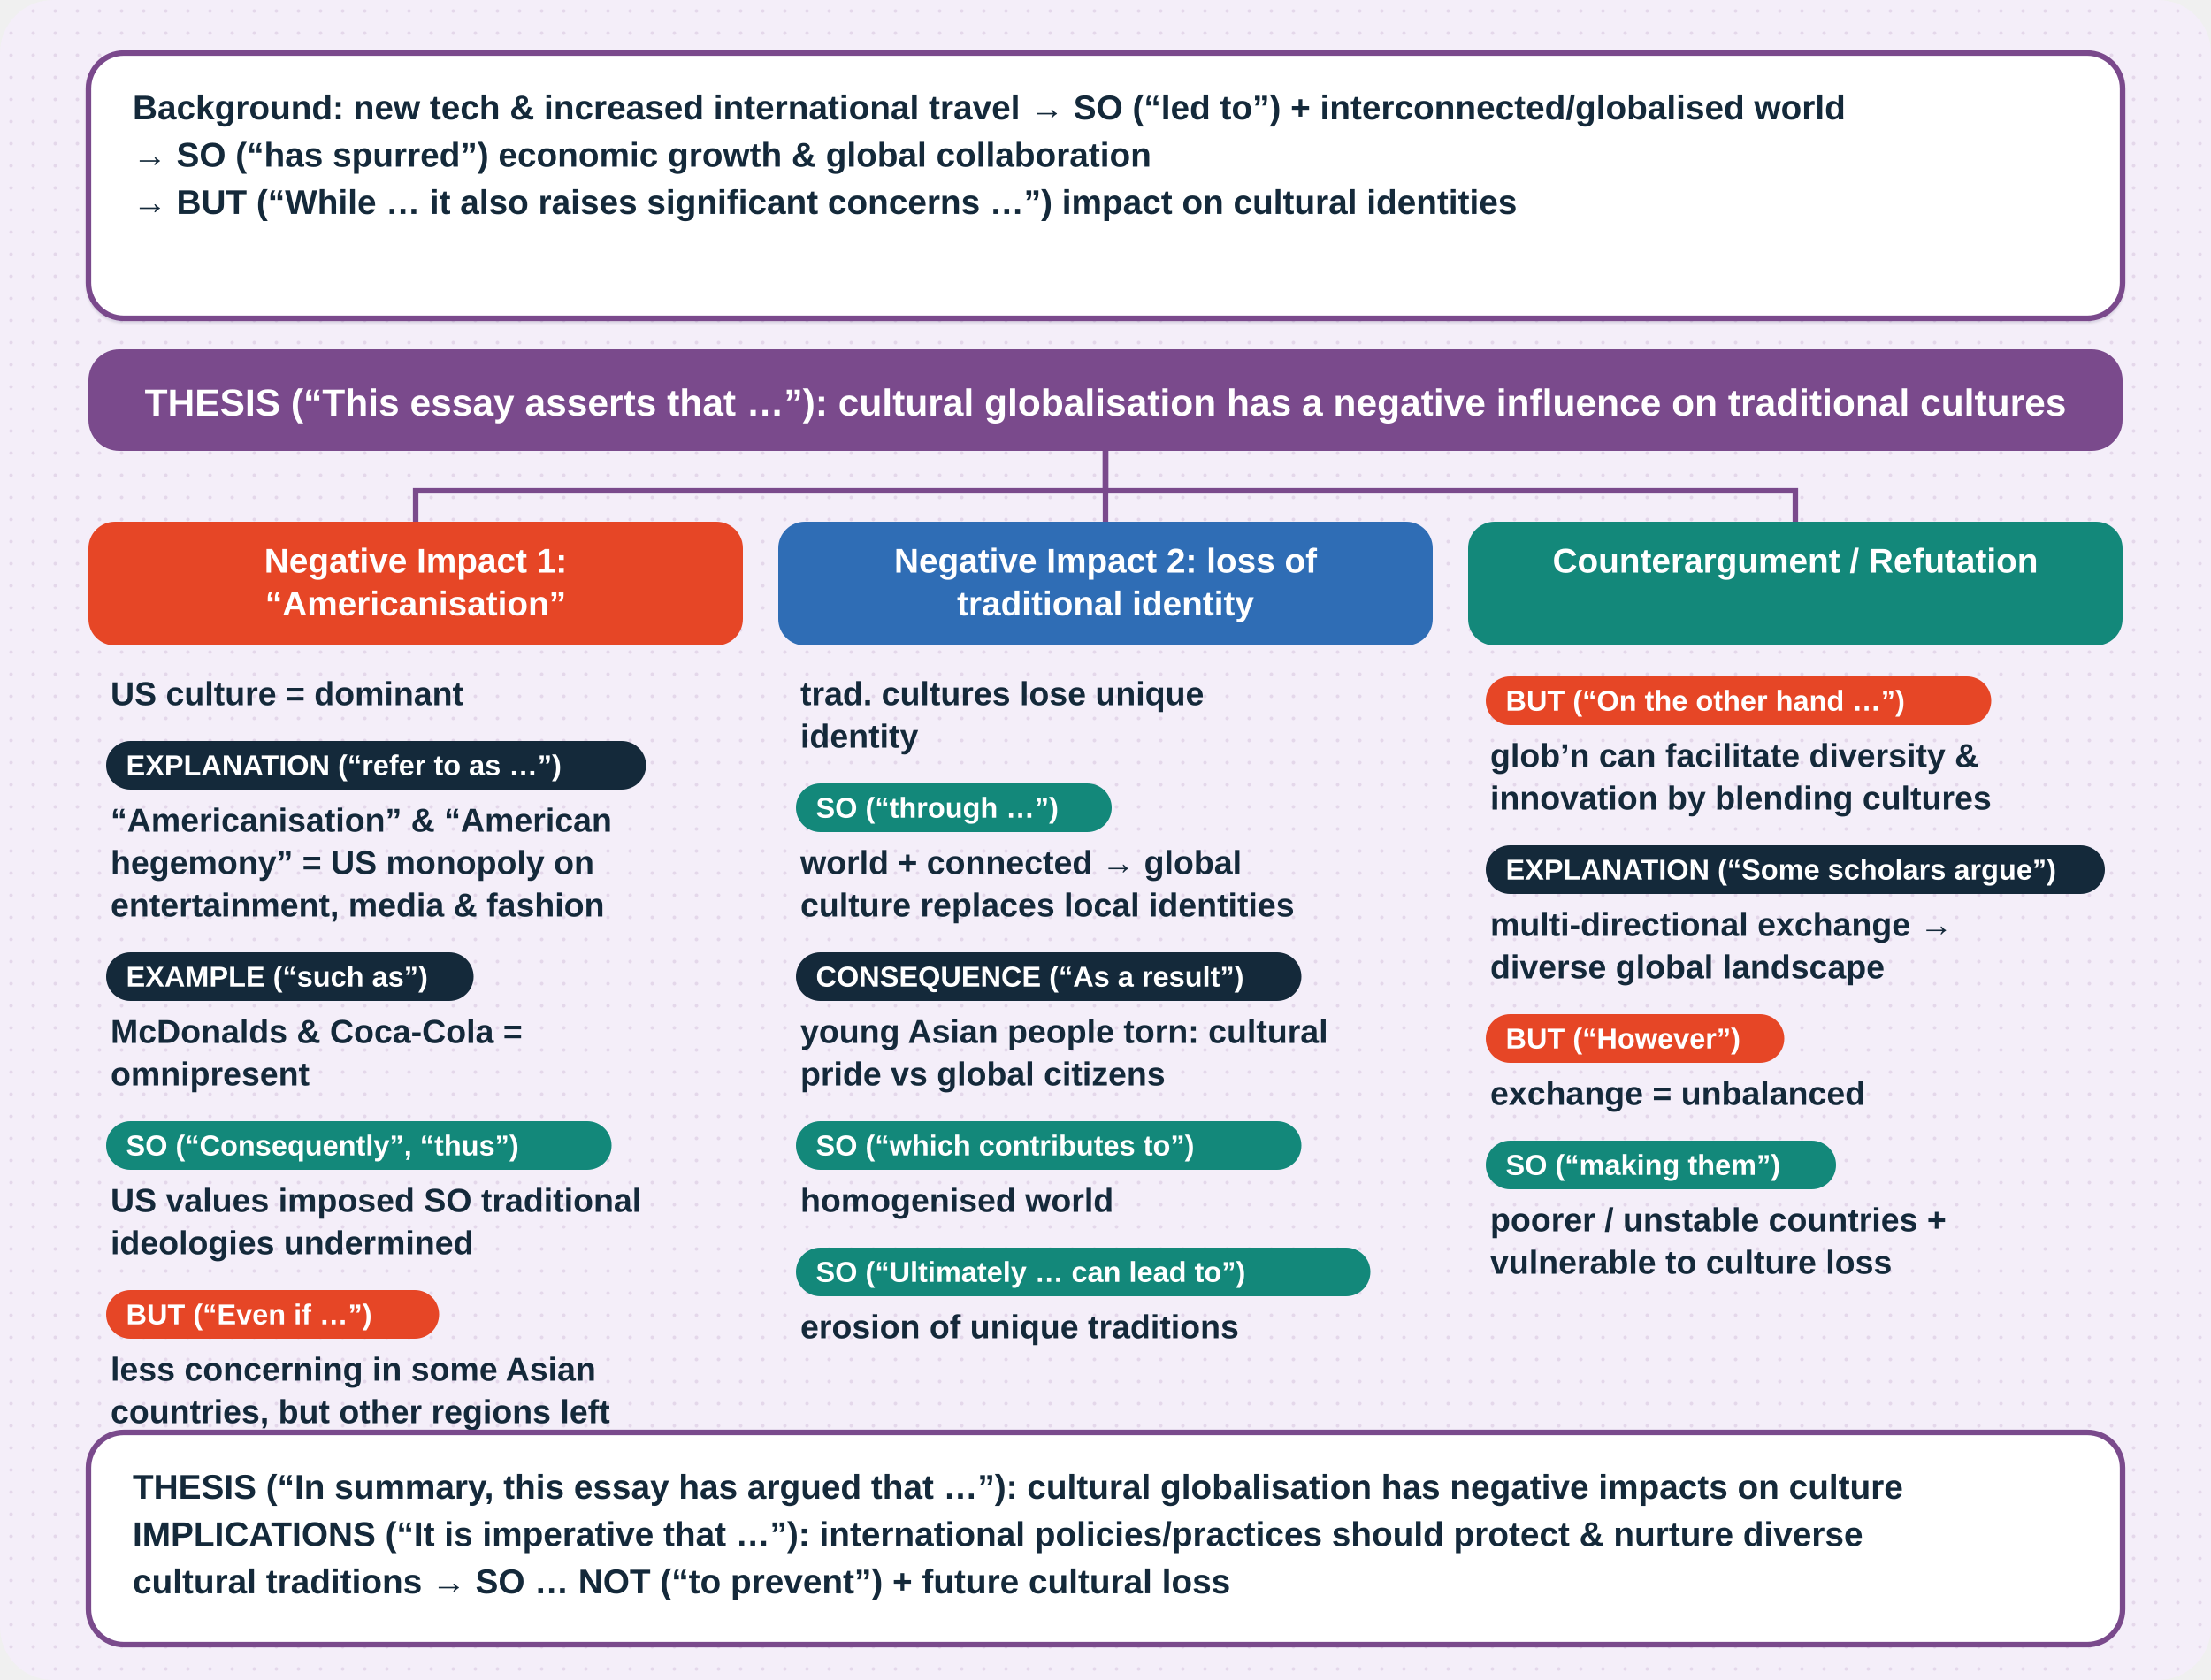
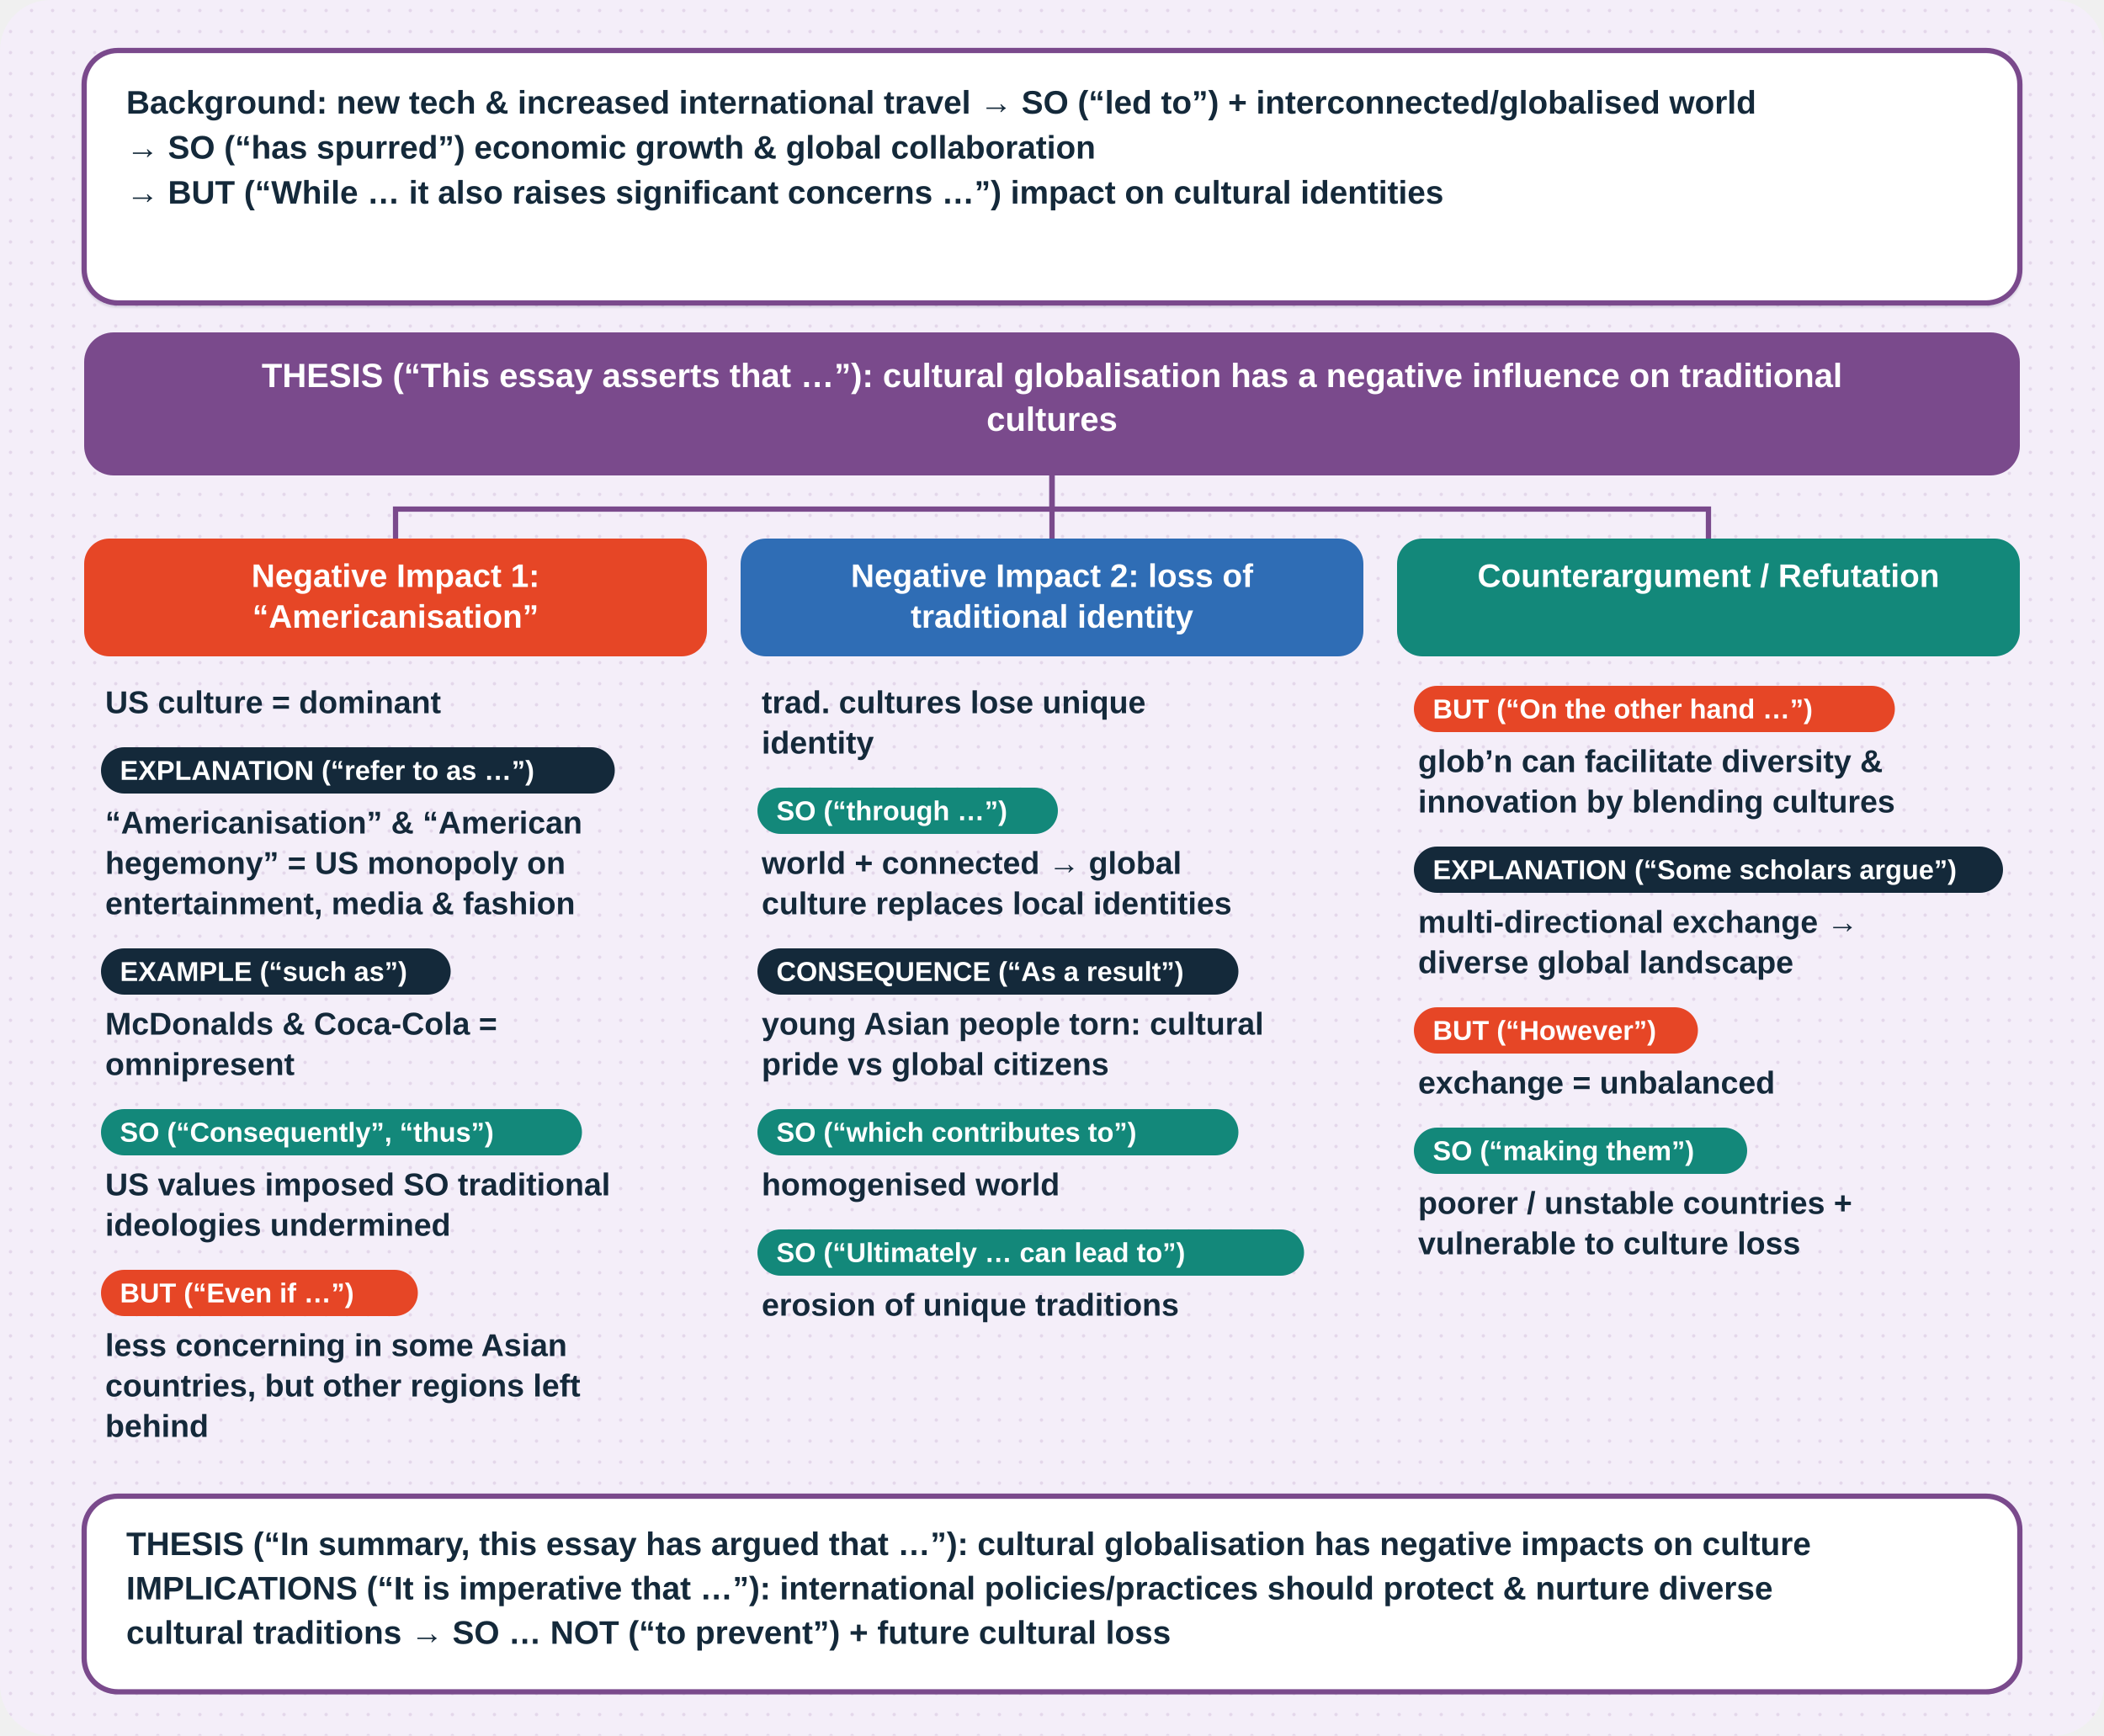
- <svg xmlns="http://www.w3.org/2000/svg" viewBox="0 0 1000 760" fill="none" role="img" aria-label="Sample Text Map 5.1 (agree): background, thesis, three columns (Americanisation; loss of traditional identity; counterargument and refutation) and the conclusion with implications.">
+ <svg xmlns="http://www.w3.org/2000/svg" viewBox="0 0 1000 825" fill="none" role="img" aria-label="Sample Text Map 5.1 (agree): background, thesis, three columns (Americanisation; loss of traditional identity; counterargument and refutation) and the conclusion with implications.">
  <style>
.w54dtextma-tw{animation:w54dtextma-tw 3s ease-in-out infinite;transform-box:fill-box;transform-origin:center}.w54dtextma-t2{animation-delay:-1s}.w54dtextma-t3{animation-delay:-2s}
.w54dtextma-fl{animation:w54dtextma-fl 6s ease-in-out infinite}.w54dtextma-f2{animation-delay:-2s}.w54dtextma-f3{animation-delay:-4s}
.w54dtextma-bl{animation:w54dtextma-bl 4.8s infinite;transform-box:fill-box;transform-origin:center}.w54dtextma-b2{animation-delay:-1.7s}.w54dtextma-b3{animation-delay:-3.2s}.w54dtextma-b4{animation-delay:-2.4s}
.w54dtextma-pu{animation:w54dtextma-pu 2.6s ease-in-out infinite;transform-box:fill-box;transform-origin:center}.w54dtextma-p2{animation-delay:-.9s}.w54dtextma-p3{animation-delay:-1.7s}
.w54dtextma-dr{stroke-dasharray:6 7;animation:w54dtextma-dr 1.8s linear infinite}
.w54dtextma-sp{animation:w54dtextma-sp 14s linear infinite;transform-box:fill-box;transform-origin:center}
.w54dtextma-sw{animation:w54dtextma-sw 3.4s ease-in-out infinite;transform-box:fill-box;transform-origin:50% 100%}
.w54dtextma-tk{animation:w54dtextma-tk 5s ease-in-out infinite;transform-box:fill-box;transform-origin:center}
.w54dtextma-wv{animation:w54dtextma-wv 2.4s ease-in-out infinite}.w54dtextma-w2{animation-delay:-.8s}.w54dtextma-w3{animation-delay:-1.6s}
.w54dtextma-dw{stroke-dasharray:400;stroke-dashoffset:400;animation:w54dtextma-dw 6s ease-in-out infinite}
@keyframes w54dtextma-tw{0%,100%{opacity:.35;transform:scale(.6)}50%{opacity:1;transform:scale(1)}}
@keyframes w54dtextma-fl{50%{transform:translateY(-4px)}}
@keyframes w54dtextma-bl{0%,93%,100%{transform:scaleY(1)}96%{transform:scaleY(.1)}}
@keyframes w54dtextma-pu{0%,100%{transform:scale(1)}50%{transform:scale(1.07)}}
@keyframes w54dtextma-dr{to{stroke-dashoffset:-26}}
@keyframes w54dtextma-sp{to{transform:rotate(360deg)}}
@keyframes w54dtextma-sw{0%,100%{transform:rotate(-4deg)}50%{transform:rotate(4deg)}}
@keyframes w54dtextma-tk{0%,100%{transform:rotate(0)}50%{transform:rotate(-10deg)}}
@keyframes w54dtextma-wv{0%,100%{opacity:.3}50%{opacity:1}}
@keyframes w54dtextma-dw{0%{stroke-dashoffset:400}40%,80%{stroke-dashoffset:0}100%{stroke-dashoffset:-400}}

@media (prefers-reduced-motion: reduce) { * { animation: none !important; } }
</style>
  <defs>
    <linearGradient id="w54dtextma-bg" x1="0" y1="0" x2="1" y2="1">
      <stop offset="0" stop-color="#f4eef9" />
      <stop offset="1" stop-color="#e4d8ef" />
    </linearGradient>
    <pattern id="w54dtextma-dots" width="10" height="10" patternUnits="userSpaceOnUse">
      <circle cx="5" cy="5" r=".8" fill="#7a4a8c" fill-opacity=".14" />
    </pattern>
    <radialGradient id="w54dtextma-glow" cx=".5" cy=".42" r=".55">
      <stop offset="0" stop-color="#fff" stop-opacity=".8" />
      <stop offset="1" stop-color="#fff" stop-opacity="0" />
    </radialGradient>
    <filter id="w54dtextma-sh" x="-25%" y="-25%" width="150%" height="170%">
      <feDropShadow dx="0" dy="3" stdDeviation="3" flood-color="#14293a" flood-opacity=".16" />
      <feDropShadow dx="0" dy="1" stdDeviation=".6" flood-color="#14293a" flood-opacity=".12" />
    </filter>
    <filter id="w54dtextma-blur" x="-20%" y="-60%" width="140%" height="220%">
      <feGaussianBlur stdDeviation="4" />
    </filter>
    <linearGradient id="w54dtextma-gold" x1="0" y1="0" x2="0" y2="1">
      <stop offset="0" stop-color="#f4c162" />
      <stop offset="1" stop-color="#d9962e" />
    </linearGradient>
    <linearGradient id="w54dtextma-main" x1="0" y1="0" x2="0" y2="1">
      <stop offset="0" stop-color="#93619f" />
      <stop offset="1" stop-color="#7a4a8c" />
    </linearGradient>
    <linearGradient id="w54dtextma-paper" x1="0" y1="0" x2="0" y2="1">
      <stop offset="0" stop-color="#fff" />
      <stop offset="1" stop-color="#f7f2e8" />
    </linearGradient>
    <linearGradient id="w54dtextma-navy" x1="0" y1="0" x2="0" y2="1">
      <stop offset="0" stop-color="#2c4c68" />
      <stop offset="1" stop-color="#14293a" />
    </linearGradient>
    <linearGradient id="w54dtextma-clay" x1="0" y1="0" x2="0" y2="1">
      <stop offset="0" stop-color="#f0694c" />
      <stop offset="1" stop-color="#c94a2c" />
    </linearGradient>
    <marker id="w54dtextma-ar" viewBox="0 0 10 10" refX="7" refY="5" markerWidth="7" markerHeight="7" orient="auto-start-reverse">
      <path d="M0 0L10 5L0 10z" fill="#14293a" />
    </marker>
    <marker id="w54dtextma-arm" viewBox="0 0 10 10" refX="7" refY="5" markerWidth="7" markerHeight="7" orient="auto-start-reverse">
      <path d="M0 0L10 5L0 10z" fill="#7a4a8c" />
    </marker>
  </defs>
-   <rect width="1000" height="760" rx="24" fill="#f4eef9" />
-   <rect width="1000" height="760" rx="24" fill="url(#w54dtextma-dots)" />
+   <rect width="1000" height="825" rx="24" fill="#f4eef9" />
+   <rect width="1000" height="825" rx="24" fill="url(#w54dtextma-dots)" />
  <rect x="40" y="24" width="920" height="120" rx="16" fill="#fff" stroke="#7a4a8c" stroke-width="2.5" filter="url(#w54dtextma-sh)" />
  <text x="60" y="54" font-family="Manrope, Arial, sans-serif" font-size="15.5" font-weight="600" fill="#14293a">Background: new tech &amp; increased international travel  →  SO (“led to”) + interconnected/globalised world</text>
  <text x="60" y="75.39" font-family="Manrope, Arial, sans-serif" font-size="15.5" font-weight="600" fill="#14293a">→  SO (“has spurred”) economic growth &amp; global collaboration</text>
  <text x="60" y="96.78" font-family="Manrope, Arial, sans-serif" font-size="15.5" font-weight="600" fill="#14293a">→  BUT (“While … it also raises significant concerns …”) impact on cultural identities</text>
-   <rect x="40" y="158" width="920" height="46" rx="14" fill="#7a4a8c" />
-   <text x="500" y="188" font-family="Manrope, Arial, sans-serif" font-size="17" font-weight="800" fill="#fff" text-anchor="middle">THESIS (“This essay asserts that …”): cultural globalisation has a negative influence on traditional cultures</text>
-   <path d="M500 204V222H188V236" stroke="#7a4a8c" stroke-width="2.5" fill="none" />
-   <rect x="40" y="236" width="296" height="56" rx="12" fill="#e64626" />
-   <text x="188" y="259" font-family="Manrope, Arial, sans-serif" font-size="15.5" font-weight="800" fill="#fff" text-anchor="middle">Negative Impact 1:</text>
-   <text x="188" y="278.375" font-family="Manrope, Arial, sans-serif" font-size="15.5" font-weight="800" fill="#fff" text-anchor="middle">“Americanisation”</text>
-   <text x="50" y="319" font-family="Manrope, Arial, sans-serif" font-size="15" font-weight="600" fill="#14293a">US culture = dominant</text>
-   <rect x="48" y="335.2" width="244.2" height="22" rx="11" fill="#14293a" />
-   <text x="57" y="350.7" font-family="Manrope, Arial, sans-serif" font-size="13" font-weight="800" fill="#fff">EXPLANATION (“refer to as …”)</text>
-   <text x="50" y="376.2" font-family="Manrope, Arial, sans-serif" font-size="15" font-weight="600" fill="#14293a">“Americanisation” &amp; “American</text>
-   <text x="50" y="395.4" font-family="Manrope, Arial, sans-serif" font-size="15" font-weight="600" fill="#14293a">hegemony” = US monopoly on</text>
-   <text x="50" y="414.6" font-family="Manrope, Arial, sans-serif" font-size="15" font-weight="600" fill="#14293a">entertainment, media &amp; fashion</text>
-   <rect x="48" y="430.8" width="166.2" height="22" rx="11" fill="#14293a" />
-   <text x="57" y="446.3" font-family="Manrope, Arial, sans-serif" font-size="13" font-weight="800" fill="#fff">EXAMPLE (“such as”)</text>
-   <text x="50" y="471.8" font-family="Manrope, Arial, sans-serif" font-size="15" font-weight="600" fill="#14293a">McDonalds &amp; Coca-Cola =</text>
-   <text x="50" y="491" font-family="Manrope, Arial, sans-serif" font-size="15" font-weight="600" fill="#14293a">omnipresent</text>
-   <rect x="48" y="507.2" width="228.6" height="22" rx="11" fill="#13887a" />
-   <text x="57" y="522.7" font-family="Manrope, Arial, sans-serif" font-size="13" font-weight="800" fill="#fff">SO (“Consequently”, “thus”)</text>
-   <text x="50" y="548.2" font-family="Manrope, Arial, sans-serif" font-size="15" font-weight="600" fill="#14293a">US values imposed SO traditional</text>
-   <text x="50" y="567.4" font-family="Manrope, Arial, sans-serif" font-size="15" font-weight="600" fill="#14293a">ideologies undermined</text>
-   <rect x="48" y="583.6" width="150.6" height="22" rx="11" fill="#e64626" />
-   <text x="57" y="599.1" font-family="Manrope, Arial, sans-serif" font-size="13" font-weight="800" fill="#fff">BUT (“Even if …”)</text>
-   <text x="50" y="624.6" font-family="Manrope, Arial, sans-serif" font-size="15" font-weight="600" fill="#14293a">less concerning in some Asian</text>
-   <text x="50" y="643.8" font-family="Manrope, Arial, sans-serif" font-size="15" font-weight="600" fill="#14293a">countries, but other regions left</text>
-   <text x="50" y="663" font-family="Manrope, Arial, sans-serif" font-size="15" font-weight="600" fill="#14293a">behind</text>
-   <path d="M500 204V222H500V236" stroke="#7a4a8c" stroke-width="2.5" fill="none" />
-   <rect x="352" y="236" width="296" height="56" rx="12" fill="#2f6db5" />
-   <text x="500" y="259" font-family="Manrope, Arial, sans-serif" font-size="15.5" font-weight="800" fill="#fff" text-anchor="middle">Negative Impact 2: loss of</text>
-   <text x="500" y="278.375" font-family="Manrope, Arial, sans-serif" font-size="15.5" font-weight="800" fill="#fff" text-anchor="middle">traditional identity</text>
-   <text x="362" y="319" font-family="Manrope, Arial, sans-serif" font-size="15" font-weight="600" fill="#14293a">trad. cultures lose unique</text>
-   <text x="362" y="338.2" font-family="Manrope, Arial, sans-serif" font-size="15" font-weight="600" fill="#14293a">identity</text>
-   <rect x="360" y="354.4" width="142.8" height="22" rx="11" fill="#13887a" />
-   <text x="369" y="369.9" font-family="Manrope, Arial, sans-serif" font-size="13" font-weight="800" fill="#fff">SO (“through …”)</text>
-   <text x="362" y="395.4" font-family="Manrope, Arial, sans-serif" font-size="15" font-weight="600" fill="#14293a">world + connected → global</text>
-   <text x="362" y="414.6" font-family="Manrope, Arial, sans-serif" font-size="15" font-weight="600" fill="#14293a">culture replaces local identities</text>
-   <rect x="360" y="430.8" width="228.6" height="22" rx="11" fill="#14293a" />
-   <text x="369" y="446.3" font-family="Manrope, Arial, sans-serif" font-size="13" font-weight="800" fill="#fff">CONSEQUENCE (“As a result”)</text>
-   <text x="362" y="471.8" font-family="Manrope, Arial, sans-serif" font-size="15" font-weight="600" fill="#14293a">young Asian people torn: cultural</text>
-   <text x="362" y="491" font-family="Manrope, Arial, sans-serif" font-size="15" font-weight="600" fill="#14293a">pride vs global citizens</text>
-   <rect x="360" y="507.2" width="228.6" height="22" rx="11" fill="#13887a" />
-   <text x="369" y="522.7" font-family="Manrope, Arial, sans-serif" font-size="13" font-weight="800" fill="#fff">SO (“which contributes to”)</text>
-   <text x="362" y="548.2" font-family="Manrope, Arial, sans-serif" font-size="15" font-weight="600" fill="#14293a">homogenised world</text>
-   <rect x="360" y="564.4" width="259.8" height="22" rx="11" fill="#13887a" />
-   <text x="369" y="579.9" font-family="Manrope, Arial, sans-serif" font-size="13" font-weight="800" fill="#fff">SO (“Ultimately … can lead to”)</text>
-   <text x="362" y="605.4" font-family="Manrope, Arial, sans-serif" font-size="15" font-weight="600" fill="#14293a">erosion of unique traditions</text>
-   <path d="M500 204V222H812V236" stroke="#7a4a8c" stroke-width="2.5" fill="none" />
-   <rect x="664" y="236" width="296" height="56" rx="12" fill="#13887a" />
-   <text x="812" y="259" font-family="Manrope, Arial, sans-serif" font-size="15.5" font-weight="800" fill="#fff" text-anchor="middle">Counterargument / Refutation</text>
-   <rect x="672" y="306" width="228.6" height="22" rx="11" fill="#e64626" />
-   <text x="681" y="321.5" font-family="Manrope, Arial, sans-serif" font-size="13" font-weight="800" fill="#fff">BUT (“On the other hand …”)</text>
-   <text x="674" y="347" font-family="Manrope, Arial, sans-serif" font-size="15" font-weight="600" fill="#14293a">glob’n can facilitate diversity &amp;</text>
-   <text x="674" y="366.2" font-family="Manrope, Arial, sans-serif" font-size="15" font-weight="600" fill="#14293a">innovation by blending cultures</text>
-   <rect x="672" y="382.4" width="280" height="22" rx="11" fill="#14293a" />
-   <text x="681" y="397.9" font-family="Manrope, Arial, sans-serif" font-size="13" font-weight="800" fill="#fff">EXPLANATION (“Some scholars argue”)</text>
-   <text x="674" y="423.4" font-family="Manrope, Arial, sans-serif" font-size="15" font-weight="600" fill="#14293a">multi-directional exchange →</text>
-   <text x="674" y="442.6" font-family="Manrope, Arial, sans-serif" font-size="15" font-weight="600" fill="#14293a">diverse global landscape</text>
-   <rect x="672" y="458.8" width="135" height="22" rx="11" fill="#e64626" />
-   <text x="681" y="474.3" font-family="Manrope, Arial, sans-serif" font-size="13" font-weight="800" fill="#fff">BUT (“However”)</text>
-   <text x="674" y="499.8" font-family="Manrope, Arial, sans-serif" font-size="15" font-weight="600" fill="#14293a">exchange = unbalanced</text>
-   <rect x="672" y="516" width="158.4" height="22" rx="11" fill="#13887a" />
-   <text x="681" y="531.5" font-family="Manrope, Arial, sans-serif" font-size="13" font-weight="800" fill="#fff">SO (“making them”)</text>
-   <text x="674" y="557" font-family="Manrope, Arial, sans-serif" font-size="15" font-weight="600" fill="#14293a">poorer / unstable countries +</text>
-   <text x="674" y="576.2" font-family="Manrope, Arial, sans-serif" font-size="15" font-weight="600" fill="#14293a">vulnerable to culture loss</text>
-   <rect x="40" y="648" width="920" height="96" rx="16" fill="#fff" stroke="#7a4a8c" stroke-width="2.5" />
-   <text x="60" y="678" font-family="Manrope, Arial, sans-serif" font-size="15.5" font-weight="700" fill="#14293a">THESIS (“In summary, this essay has argued that …”): cultural globalisation has negative impacts on culture</text>
-   <text x="60" y="699.39" font-family="Manrope, Arial, sans-serif" font-size="15.5" font-weight="700" fill="#14293a">IMPLICATIONS (“It is imperative that …”): international policies/practices should protect &amp; nurture diverse</text>
-   <text x="60" y="720.78" font-family="Manrope, Arial, sans-serif" font-size="15.5" font-weight="700" fill="#14293a">cultural traditions  →  SO … NOT (“to prevent”) + future cultural loss</text>
+   <rect x="40" y="158" width="920" height="68" rx="14" fill="#7a4a8c" />
+   <text x="500" y="184" font-family="Manrope, Arial, sans-serif" font-size="16" font-weight="800" fill="#fff" text-anchor="middle">THESIS (“This essay asserts that …”): cultural globalisation has a negative influence on traditional</text>
+   <text x="500" y="204.8" font-family="Manrope, Arial, sans-serif" font-size="16" font-weight="800" fill="#fff" text-anchor="middle">cultures</text>
+   <path d="M500 226V242H188V256" stroke="#7a4a8c" stroke-width="2.5" fill="none" />
+   <rect x="40" y="256" width="296" height="56" rx="12" fill="#e64626" />
+   <text x="188" y="279" font-family="Manrope, Arial, sans-serif" font-size="15.5" font-weight="800" fill="#fff" text-anchor="middle">Negative Impact 1:</text>
+   <text x="188" y="298.375" font-family="Manrope, Arial, sans-serif" font-size="15.5" font-weight="800" fill="#fff" text-anchor="middle">“Americanisation”</text>
+   <text x="50" y="339" font-family="Manrope, Arial, sans-serif" font-size="15" font-weight="600" fill="#14293a">US culture = dominant</text>
+   <rect x="48" y="355.2" width="244.2" height="22" rx="11" fill="#14293a" />
+   <text x="57" y="370.7" font-family="Manrope, Arial, sans-serif" font-size="13" font-weight="800" fill="#fff">EXPLANATION (“refer to as …”)</text>
+   <text x="50" y="396.2" font-family="Manrope, Arial, sans-serif" font-size="15" font-weight="600" fill="#14293a">“Americanisation” &amp; “American</text>
+   <text x="50" y="415.4" font-family="Manrope, Arial, sans-serif" font-size="15" font-weight="600" fill="#14293a">hegemony” = US monopoly on</text>
+   <text x="50" y="434.6" font-family="Manrope, Arial, sans-serif" font-size="15" font-weight="600" fill="#14293a">entertainment, media &amp; fashion</text>
+   <rect x="48" y="450.8" width="166.2" height="22" rx="11" fill="#14293a" />
+   <text x="57" y="466.3" font-family="Manrope, Arial, sans-serif" font-size="13" font-weight="800" fill="#fff">EXAMPLE (“such as”)</text>
+   <text x="50" y="491.8" font-family="Manrope, Arial, sans-serif" font-size="15" font-weight="600" fill="#14293a">McDonalds &amp; Coca-Cola =</text>
+   <text x="50" y="511" font-family="Manrope, Arial, sans-serif" font-size="15" font-weight="600" fill="#14293a">omnipresent</text>
+   <rect x="48" y="527.2" width="228.6" height="22" rx="11" fill="#13887a" />
+   <text x="57" y="542.7" font-family="Manrope, Arial, sans-serif" font-size="13" font-weight="800" fill="#fff">SO (“Consequently”, “thus”)</text>
+   <text x="50" y="568.2" font-family="Manrope, Arial, sans-serif" font-size="15" font-weight="600" fill="#14293a">US values imposed SO traditional</text>
+   <text x="50" y="587.4" font-family="Manrope, Arial, sans-serif" font-size="15" font-weight="600" fill="#14293a">ideologies undermined</text>
+   <rect x="48" y="603.6" width="150.6" height="22" rx="11" fill="#e64626" />
+   <text x="57" y="619.1" font-family="Manrope, Arial, sans-serif" font-size="13" font-weight="800" fill="#fff">BUT (“Even if …”)</text>
+   <text x="50" y="644.6" font-family="Manrope, Arial, sans-serif" font-size="15" font-weight="600" fill="#14293a">less concerning in some Asian</text>
+   <text x="50" y="663.8" font-family="Manrope, Arial, sans-serif" font-size="15" font-weight="600" fill="#14293a">countries, but other regions left</text>
+   <text x="50" y="683" font-family="Manrope, Arial, sans-serif" font-size="15" font-weight="600" fill="#14293a">behind</text>
+   <path d="M500 226V242H500V256" stroke="#7a4a8c" stroke-width="2.5" fill="none" />
+   <rect x="352" y="256" width="296" height="56" rx="12" fill="#2f6db5" />
+   <text x="500" y="279" font-family="Manrope, Arial, sans-serif" font-size="15.5" font-weight="800" fill="#fff" text-anchor="middle">Negative Impact 2: loss of</text>
+   <text x="500" y="298.375" font-family="Manrope, Arial, sans-serif" font-size="15.5" font-weight="800" fill="#fff" text-anchor="middle">traditional identity</text>
+   <text x="362" y="339" font-family="Manrope, Arial, sans-serif" font-size="15" font-weight="600" fill="#14293a">trad. cultures lose unique</text>
+   <text x="362" y="358.2" font-family="Manrope, Arial, sans-serif" font-size="15" font-weight="600" fill="#14293a">identity</text>
+   <rect x="360" y="374.4" width="142.8" height="22" rx="11" fill="#13887a" />
+   <text x="369" y="389.9" font-family="Manrope, Arial, sans-serif" font-size="13" font-weight="800" fill="#fff">SO (“through …”)</text>
+   <text x="362" y="415.4" font-family="Manrope, Arial, sans-serif" font-size="15" font-weight="600" fill="#14293a">world + connected → global</text>
+   <text x="362" y="434.6" font-family="Manrope, Arial, sans-serif" font-size="15" font-weight="600" fill="#14293a">culture replaces local identities</text>
+   <rect x="360" y="450.8" width="228.6" height="22" rx="11" fill="#14293a" />
+   <text x="369" y="466.3" font-family="Manrope, Arial, sans-serif" font-size="13" font-weight="800" fill="#fff">CONSEQUENCE (“As a result”)</text>
+   <text x="362" y="491.8" font-family="Manrope, Arial, sans-serif" font-size="15" font-weight="600" fill="#14293a">young Asian people torn: cultural</text>
+   <text x="362" y="511" font-family="Manrope, Arial, sans-serif" font-size="15" font-weight="600" fill="#14293a">pride vs global citizens</text>
+   <rect x="360" y="527.2" width="228.6" height="22" rx="11" fill="#13887a" />
+   <text x="369" y="542.7" font-family="Manrope, Arial, sans-serif" font-size="13" font-weight="800" fill="#fff">SO (“which contributes to”)</text>
+   <text x="362" y="568.2" font-family="Manrope, Arial, sans-serif" font-size="15" font-weight="600" fill="#14293a">homogenised world</text>
+   <rect x="360" y="584.4" width="259.8" height="22" rx="11" fill="#13887a" />
+   <text x="369" y="599.9" font-family="Manrope, Arial, sans-serif" font-size="13" font-weight="800" fill="#fff">SO (“Ultimately … can lead to”)</text>
+   <text x="362" y="625.4" font-family="Manrope, Arial, sans-serif" font-size="15" font-weight="600" fill="#14293a">erosion of unique traditions</text>
+   <path d="M500 226V242H812V256" stroke="#7a4a8c" stroke-width="2.5" fill="none" />
+   <rect x="664" y="256" width="296" height="56" rx="12" fill="#13887a" />
+   <text x="812" y="279" font-family="Manrope, Arial, sans-serif" font-size="15.5" font-weight="800" fill="#fff" text-anchor="middle">Counterargument / Refutation</text>
+   <rect x="672" y="326" width="228.6" height="22" rx="11" fill="#e64626" />
+   <text x="681" y="341.5" font-family="Manrope, Arial, sans-serif" font-size="13" font-weight="800" fill="#fff">BUT (“On the other hand …”)</text>
+   <text x="674" y="367" font-family="Manrope, Arial, sans-serif" font-size="15" font-weight="600" fill="#14293a">glob’n can facilitate diversity &amp;</text>
+   <text x="674" y="386.2" font-family="Manrope, Arial, sans-serif" font-size="15" font-weight="600" fill="#14293a">innovation by blending cultures</text>
+   <rect x="672" y="402.4" width="280" height="22" rx="11" fill="#14293a" />
+   <text x="681" y="417.9" font-family="Manrope, Arial, sans-serif" font-size="13" font-weight="800" fill="#fff">EXPLANATION (“Some scholars argue”)</text>
+   <text x="674" y="443.4" font-family="Manrope, Arial, sans-serif" font-size="15" font-weight="600" fill="#14293a">multi-directional exchange →</text>
+   <text x="674" y="462.6" font-family="Manrope, Arial, sans-serif" font-size="15" font-weight="600" fill="#14293a">diverse global landscape</text>
+   <rect x="672" y="478.8" width="135" height="22" rx="11" fill="#e64626" />
+   <text x="681" y="494.3" font-family="Manrope, Arial, sans-serif" font-size="13" font-weight="800" fill="#fff">BUT (“However”)</text>
+   <text x="674" y="519.8" font-family="Manrope, Arial, sans-serif" font-size="15" font-weight="600" fill="#14293a">exchange = unbalanced</text>
+   <rect x="672" y="536" width="158.4" height="22" rx="11" fill="#13887a" />
+   <text x="681" y="551.5" font-family="Manrope, Arial, sans-serif" font-size="13" font-weight="800" fill="#fff">SO (“making them”)</text>
+   <text x="674" y="577" font-family="Manrope, Arial, sans-serif" font-size="15" font-weight="600" fill="#14293a">poorer / unstable countries +</text>
+   <text x="674" y="596.2" font-family="Manrope, Arial, sans-serif" font-size="15" font-weight="600" fill="#14293a">vulnerable to culture loss</text>
+   <rect x="40" y="711.2" width="920" height="93" rx="16" fill="#fff" stroke="#7a4a8c" stroke-width="2.5" />
+   <text x="60" y="739.2" font-family="Manrope, Arial, sans-serif" font-size="15.5" font-weight="700" fill="#14293a">THESIS (“In summary, this essay has argued that …”): cultural globalisation has negative impacts on culture</text>
+   <text x="60" y="760.28" font-family="Manrope, Arial, sans-serif" font-size="15.5" font-weight="700" fill="#14293a">IMPLICATIONS (“It is imperative that …”): international policies/practices should protect &amp; nurture diverse</text>
+   <text x="60" y="781.36" font-family="Manrope, Arial, sans-serif" font-size="15.5" font-weight="700" fill="#14293a">cultural traditions → SO … NOT (“to prevent”) + future cultural loss</text>
</svg>
